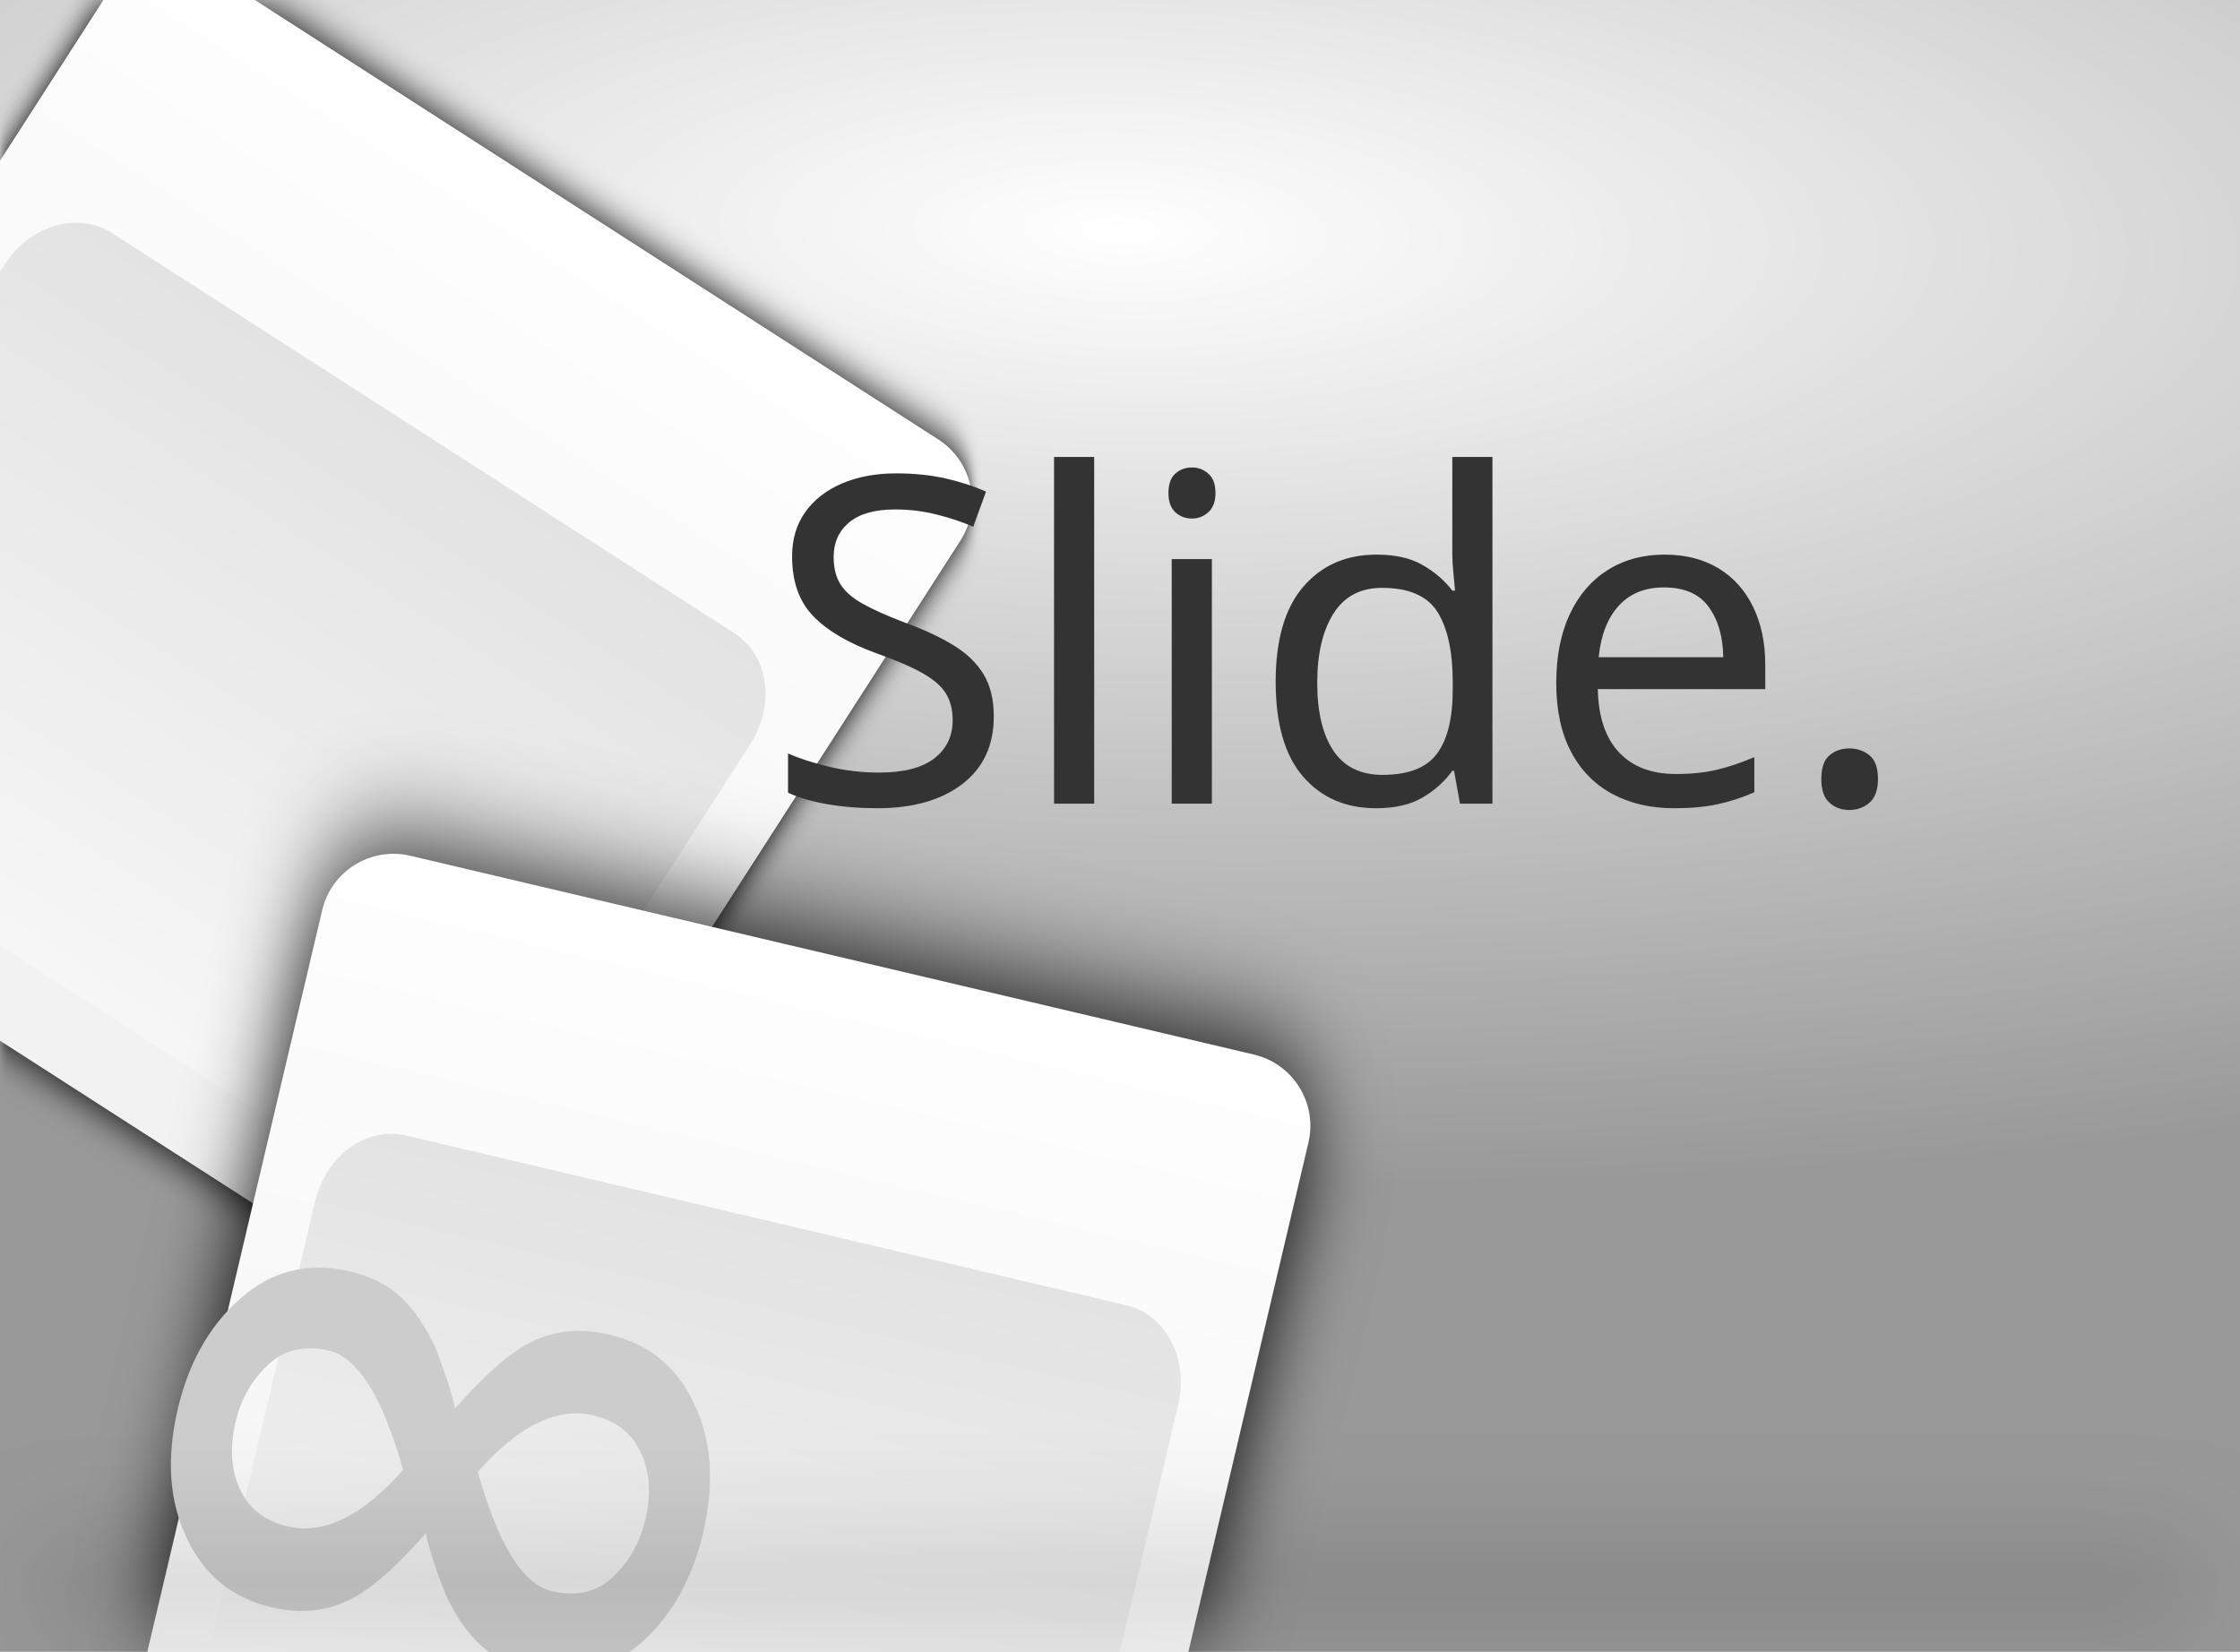
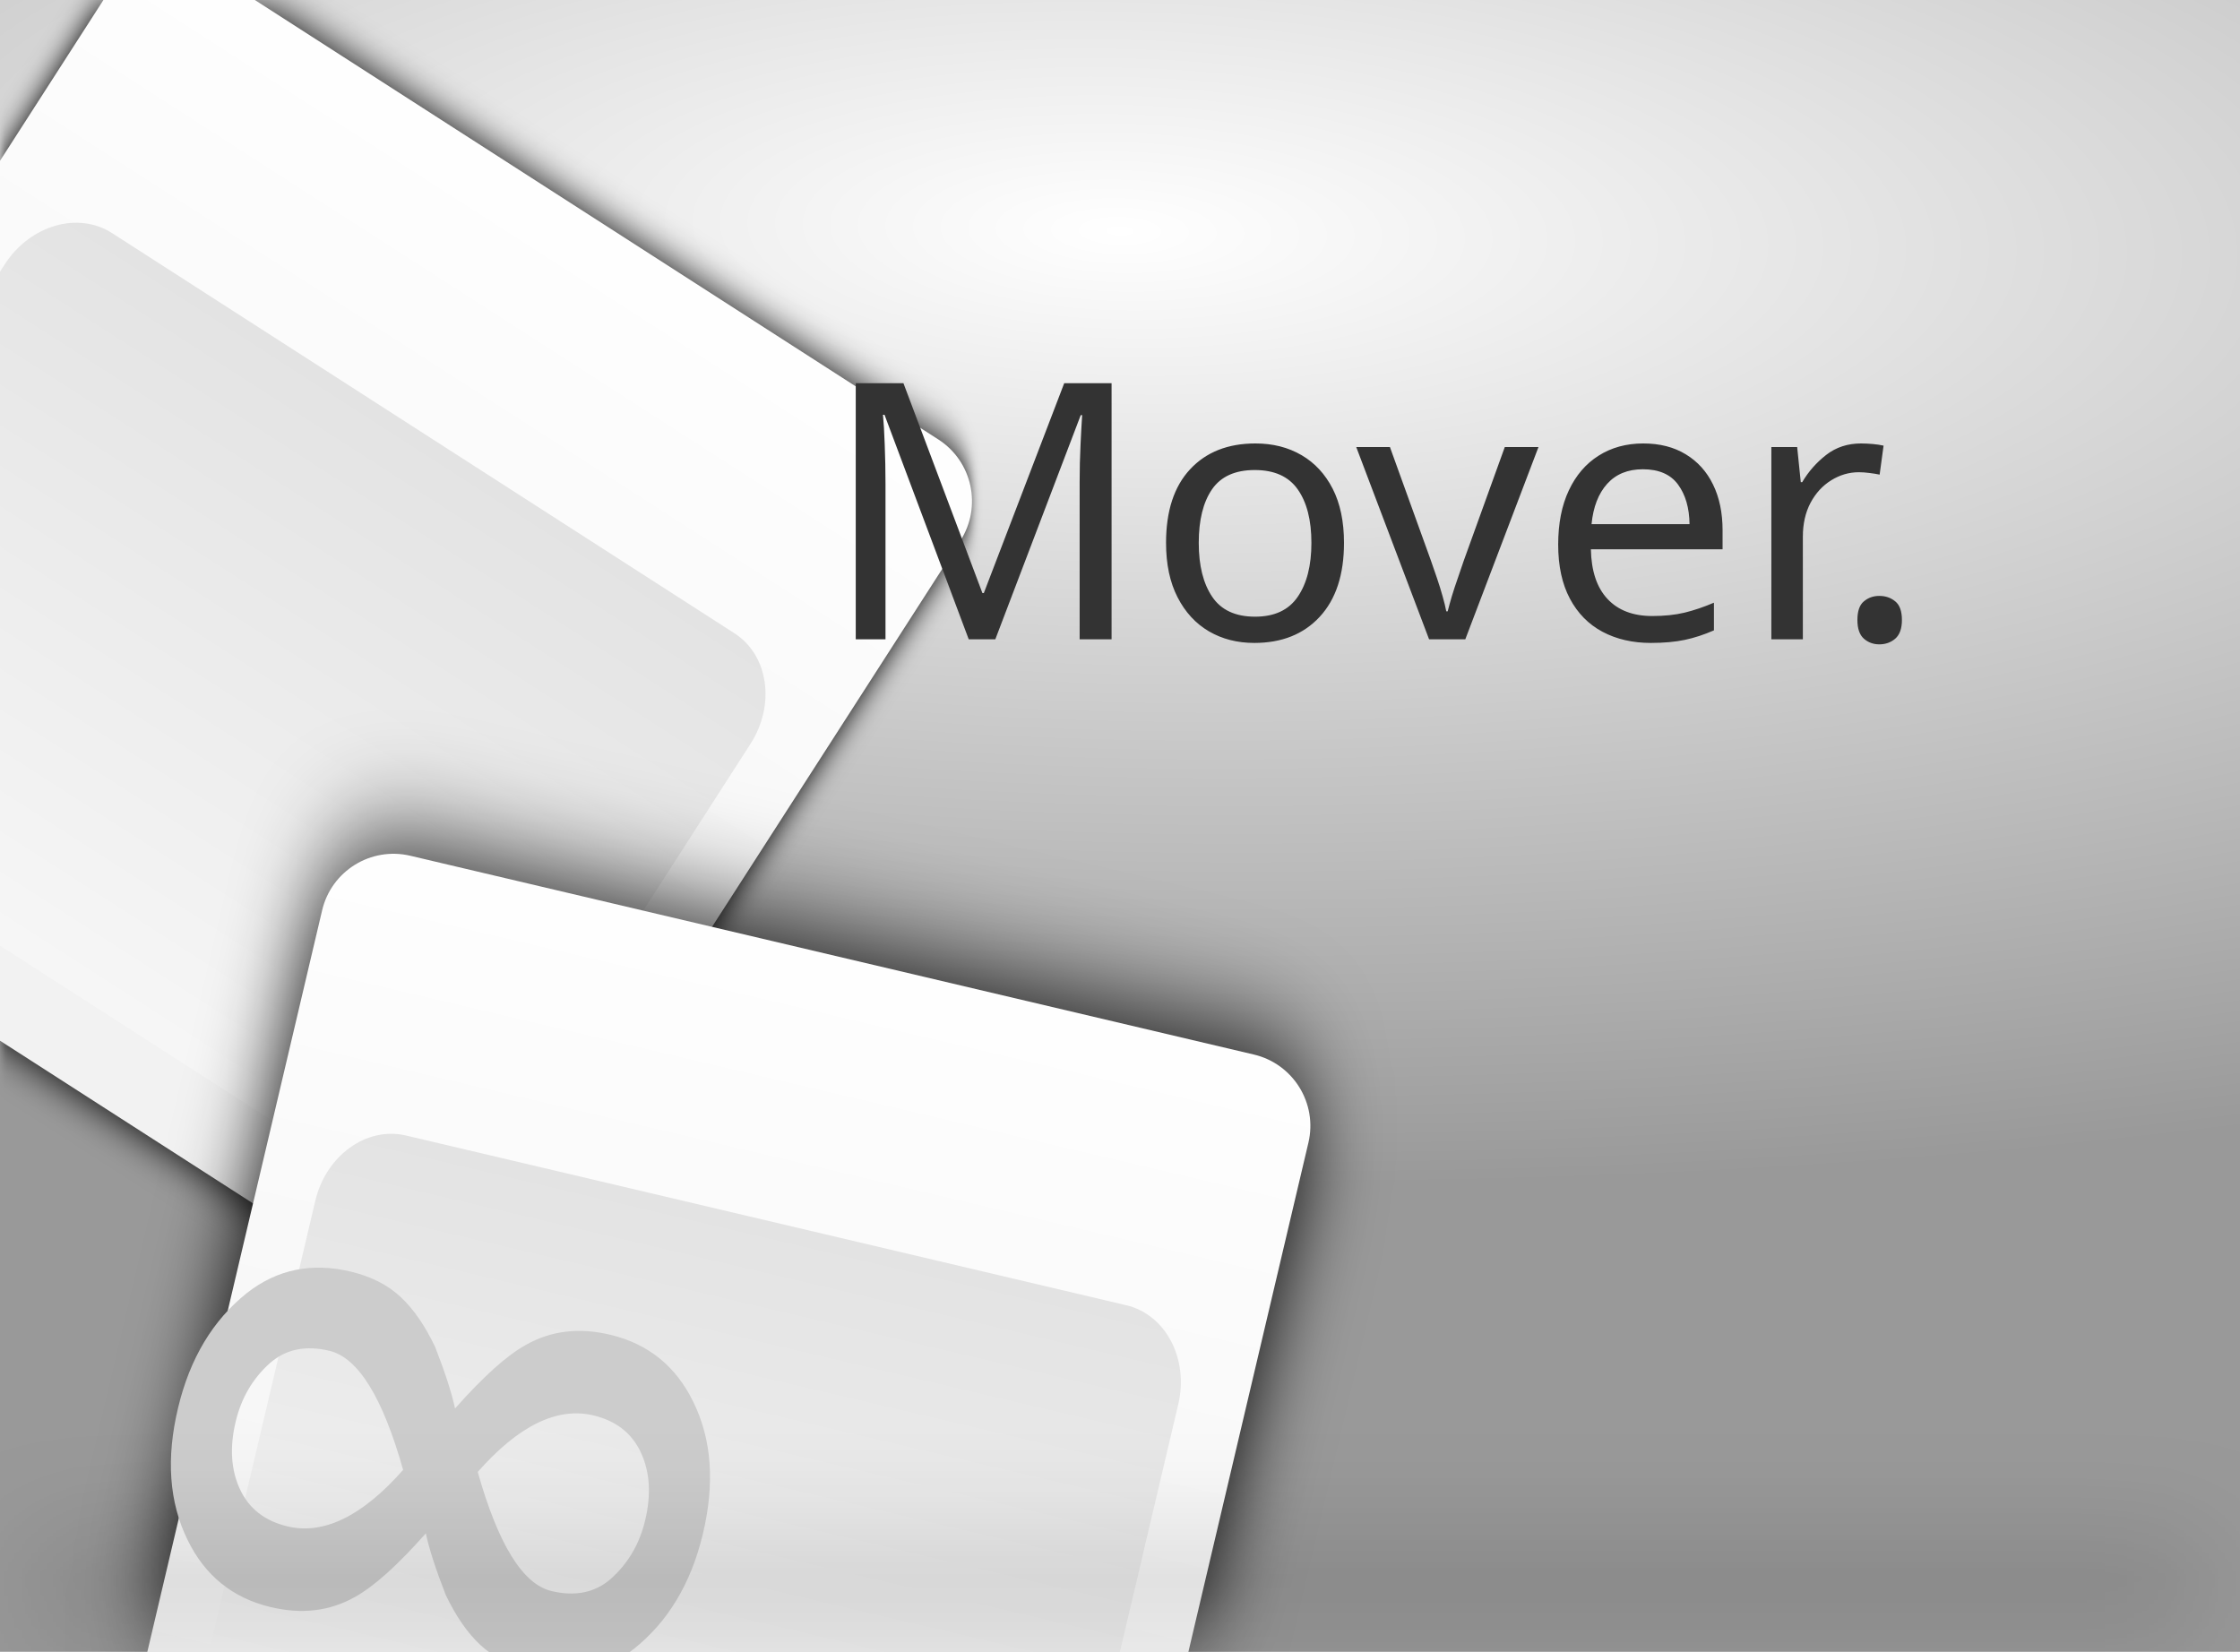
<svg xmlns="http://www.w3.org/2000/svg" xmlns:xlink="http://www.w3.org/1999/xlink" width="320" height="236" id="svg2" version="1.0">
  <defs id="defs4">
    <linearGradient xlink:href="#linearGradient3231" id="linearGradient2558" gradientUnits="userSpaceOnUse" gradientTransform="matrix(1,0,0,1.151163,0,-83.12452)" x1="339" y1="579.362" x2="339" y2="490.357" />
    <linearGradient xlink:href="#linearGradient3217" id="linearGradient2556" gradientUnits="userSpaceOnUse" x1="339" y1="579.362" x2="339" y2="432.145" />
    <filter id="filter3213">
      <feGaussianBlur id="feGaussianBlur3215" stdDeviation="2.474" />
    </filter>
    <linearGradient id="linearGradient3231">
      <stop style="stop-color:#f7f7f7;stop-opacity:1" offset="0" id="stop3233" />
      <stop style="stop-color:#e3e3e3;stop-opacity:1" offset="1" id="stop3235" />
    </linearGradient>
    <linearGradient xlink:href="#linearGradient3231" id="linearGradient2429" gradientUnits="userSpaceOnUse" gradientTransform="matrix(1,0,0,1.151163,0,-83.12452)" x1="339" y1="579.362" x2="339" y2="490.357" />
    <linearGradient id="linearGradient3217">
      <stop id="stop3219" offset="0" style="stop-color:#f2f2f2;stop-opacity:1;" />
      <stop id="stop3221" offset="1" style="stop-color:#ffffff;stop-opacity:1" />
    </linearGradient>
    <linearGradient xlink:href="#linearGradient3217" id="linearGradient2427" gradientUnits="userSpaceOnUse" x1="339" y1="579.362" x2="339" y2="432.145" />
    <filter id="filter3478" x="-0.1" width="1.201" y="-0.1" height="1.201">
      <feGaussianBlur stdDeviation="7.779" id="feGaussianBlur3480" />
    </filter>
    <linearGradient id="linearGradient3155">
      <stop style="stop-color:#ffffff;stop-opacity:1" offset="0" id="stop3157" />
      <stop style="stop-color:#999999;stop-opacity:1" offset="1" id="stop3159" />
    </linearGradient>
    <radialGradient xlink:href="#linearGradient3155" id="radialGradient3161" cx="160" cy="129.996" fx="160" fy="129.996" r="160" gradientTransform="matrix(2.5125,6.25e-2,-2.1136917e-2,0.849704,-239.2523,-87.45821)" gradientUnits="userSpaceOnUse" />
    <filter id="filter3382" x="-0.057" width="1.114" y="-0.754" height="2.508">
      <feGaussianBlur stdDeviation="11.312" id="feGaussianBlur3384" />
    </filter>
  </defs>
  <g id="layer1">
    <rect style="opacity:1;fill:url(#radialGradient3161);fill-opacity:1;fill-rule:nonzero;stroke:none;stroke-width:5;stroke-linecap:butt;stroke-linejoin:miter;marker:none;marker-start:none;marker-mid:none;marker-end:none;stroke-miterlimit:4;stroke-dasharray:none;stroke-dashoffset:0;stroke-opacity:1;visibility:visible;display:inline;overflow:visible;enable-background:accumulate" id="rect2383" width="320" height="236" x="0" y="0" />
    <g id="g3245" transform="matrix(0.8010341,0.5150998,-0.5150998,0.8010341,44.47077,-493.4225)">
      <rect style="opacity:1;fill:#000000;fill-opacity:1;fill-rule:nonzero;stroke:none;stroke-width:5;stroke-linecap:butt;stroke-linejoin:miter;marker:none;marker-start:none;marker-mid:none;marker-end:none;stroke-miterlimit:4;stroke-dasharray:none;stroke-dashoffset:0;stroke-opacity:1;visibility:visible;display:inline;overflow:visible;filter:url(#filter3213);enable-background:accumulate" id="rect3155" width="152" height="152" x="254" y="440.362" rx="11" ry="11" />
      <rect ry="11" rx="11" y="440.362" x="254" height="152" width="152" id="rect3606" style="opacity:1;fill:url(#linearGradient2556);fill-opacity:1;fill-rule:nonzero;stroke:none;stroke-width:5;stroke-linecap:butt;stroke-linejoin:miter;marker:none;marker-start:none;marker-mid:none;marker-end:none;stroke-miterlimit:4;stroke-dasharray:none;stroke-dashoffset:0;stroke-opacity:1;visibility:visible;display:inline;overflow:visible;enable-background:accumulate" />
      <rect ry="12.663" rx="11" y="481.362" x="263" height="99" width="133" id="rect3225" style="opacity:1;fill:url(#linearGradient2558);fill-opacity:1;fill-rule:nonzero;stroke:none;stroke-width:5;stroke-linecap:butt;stroke-linejoin:miter;marker:none;marker-start:none;marker-mid:none;marker-end:none;stroke-miterlimit:4;stroke-dasharray:none;stroke-dashoffset:0;stroke-opacity:1;visibility:visible;display:inline;overflow:visible;enable-background:accumulate" />
    </g>
    <g id="g2419" transform="matrix(0.3577563,0.2172642,-0.2172642,0.3577563,78.61895,57.34168)">
      <g id="g2560" transform="matrix(2.163848,-0.7034244,0.7034244,2.163848,-843.5083,-609.084)">
        <rect style="opacity:1;fill:#000000;fill-opacity:1;fill-rule:nonzero;stroke:none;stroke-width:5;stroke-linecap:butt;stroke-linejoin:miter;marker:none;marker-start:none;marker-mid:none;marker-end:none;stroke-miterlimit:4;stroke-dasharray:none;stroke-dashoffset:0;stroke-opacity:1;visibility:visible;display:inline;overflow:visible;filter:url(#filter3478);enable-background:accumulate" id="rect2562" width="152" height="152" x="254" y="440.362" rx="11" ry="11" />
        <rect ry="11" rx="11" y="440.362" x="254" height="152" width="152" id="rect2564" style="opacity:1;fill:url(#linearGradient2427);fill-opacity:1;fill-rule:nonzero;stroke:none;stroke-width:5;stroke-linecap:butt;stroke-linejoin:miter;marker:none;marker-start:none;marker-mid:none;marker-end:none;stroke-miterlimit:4;stroke-dasharray:none;stroke-dashoffset:0;stroke-opacity:1;visibility:visible;display:inline;overflow:visible;enable-background:accumulate" />
        <rect ry="12.663" rx="11" y="481.362" x="263" height="99" width="133" id="rect2566" style="opacity:1;fill:url(#linearGradient2429);fill-opacity:1;fill-rule:nonzero;stroke:none;stroke-width:5;stroke-linecap:butt;stroke-linejoin:miter;marker:none;marker-start:none;marker-mid:none;marker-end:none;stroke-miterlimit:4;stroke-dasharray:none;stroke-dashoffset:0;stroke-opacity:1;visibility:visible;display:inline;overflow:visible;enable-background:accumulate" />
      </g>
      <text transform="matrix(0.9522977,-0.3051705,0.3051705,0.9522977,0,0)" id="text3502" y="448.121" x="138.125" style="font-size:98.194px;font-style:normal;font-variant:normal;font-weight:bold;font-stretch:normal;text-align:center;line-height:100%;writing-mode:lr-tb;text-anchor:middle;opacity:1;fill:#cccccc;fill-opacity:1;fill-rule:nonzero;stroke:none;stroke-width:10;stroke-linecap:butt;stroke-linejoin:miter;marker:none;marker-start:none;marker-mid:none;marker-end:none;stroke-miterlimit:4;stroke-dasharray:none;stroke-dashoffset:0;stroke-opacity:1;visibility:visible;display:inline;overflow:visible;enable-background:accumulate;font-family:Arial Rounded MT Bold;-inkscape-font-specification:'Arial Rounded MT Bold, Bold'" xml:space="preserve">
        <tspan style="font-size:283.67px;fill:#cccccc" y="448.121" x="138.125" id="tspan3504">∞</tspan>
      </text>
    </g>
    <rect style="opacity:1;fill:#000000;fill-opacity:1;fill-rule:nonzero;stroke:none;stroke-width:20;stroke-linecap:butt;stroke-linejoin:miter;marker:none;marker-start:none;marker-mid:none;marker-end:none;stroke-miterlimit:4;stroke-dasharray:none;stroke-dashoffset:0;stroke-opacity:1;visibility:visible;display:inline;overflow:visible;filter:url(#filter3382);enable-background:accumulate" id="rect2498" width="476" height="36" x="-70" y="232" />
-     <text xml:space="preserve" style="font-size:65.173px;font-style:normal;font-variant:normal;font-weight:bold;font-stretch:normal;text-align:center;line-height:100%;writing-mode:lr-tb;text-anchor:middle;opacity:1;fill:#333333;fill-opacity:1;fill-rule:nonzero;stroke:none;stroke-width:20;stroke-linecap:butt;stroke-linejoin:miter;marker:none;marker-start:none;marker-mid:none;marker-end:none;stroke-miterlimit:4;stroke-dasharray:none;stroke-dashoffset:0;stroke-opacity:1;visibility:visible;display:inline;overflow:visible;enable-background:accumulate;font-family:Arial Rounded MT Bold;-inkscape-font-specification:'Arial Rounded MT Bold, Bold'" x="233.47" y="114.821" id="text3571">
-       <tspan x="233.47" y="114.821" style="font-style:normal;font-variant:normal;font-weight:normal;font-stretch:normal;font-family:Anivers;-inkscape-font-specification:Anivers;fill:#333333" id="tspan3575">Slide.</tspan>
+     <text xml:space="preserve" style="font-size:51.252px;font-style:normal;font-variant:normal;font-weight:bold;font-stretch:normal;text-align:center;line-height:100%;writing-mode:lr-tb;text-anchor:middle;opacity:1;fill:#333333;fill-opacity:1;fill-rule:nonzero;stroke:none;stroke-width:20;stroke-linecap:butt;stroke-linejoin:miter;marker:none;marker-start:none;marker-mid:none;marker-end:none;stroke-miterlimit:4;stroke-dasharray:none;stroke-dashoffset:0;stroke-opacity:1;visibility:visible;display:inline;overflow:visible;enable-background:accumulate;font-family:Arial Rounded MT Bold;-inkscape-font-specification:'Arial Rounded MT Bold, Bold'" x="229.649" y="91.341" id="text3571">
+       <tspan x="229.649" y="91.341" style="font-style:normal;font-variant:normal;font-weight:normal;font-stretch:normal;fill:#333333;font-family:Anivers;-inkscape-font-specification:Anivers" id="tspan3575">Mover.</tspan>
    </text>
  </g>
</svg>
